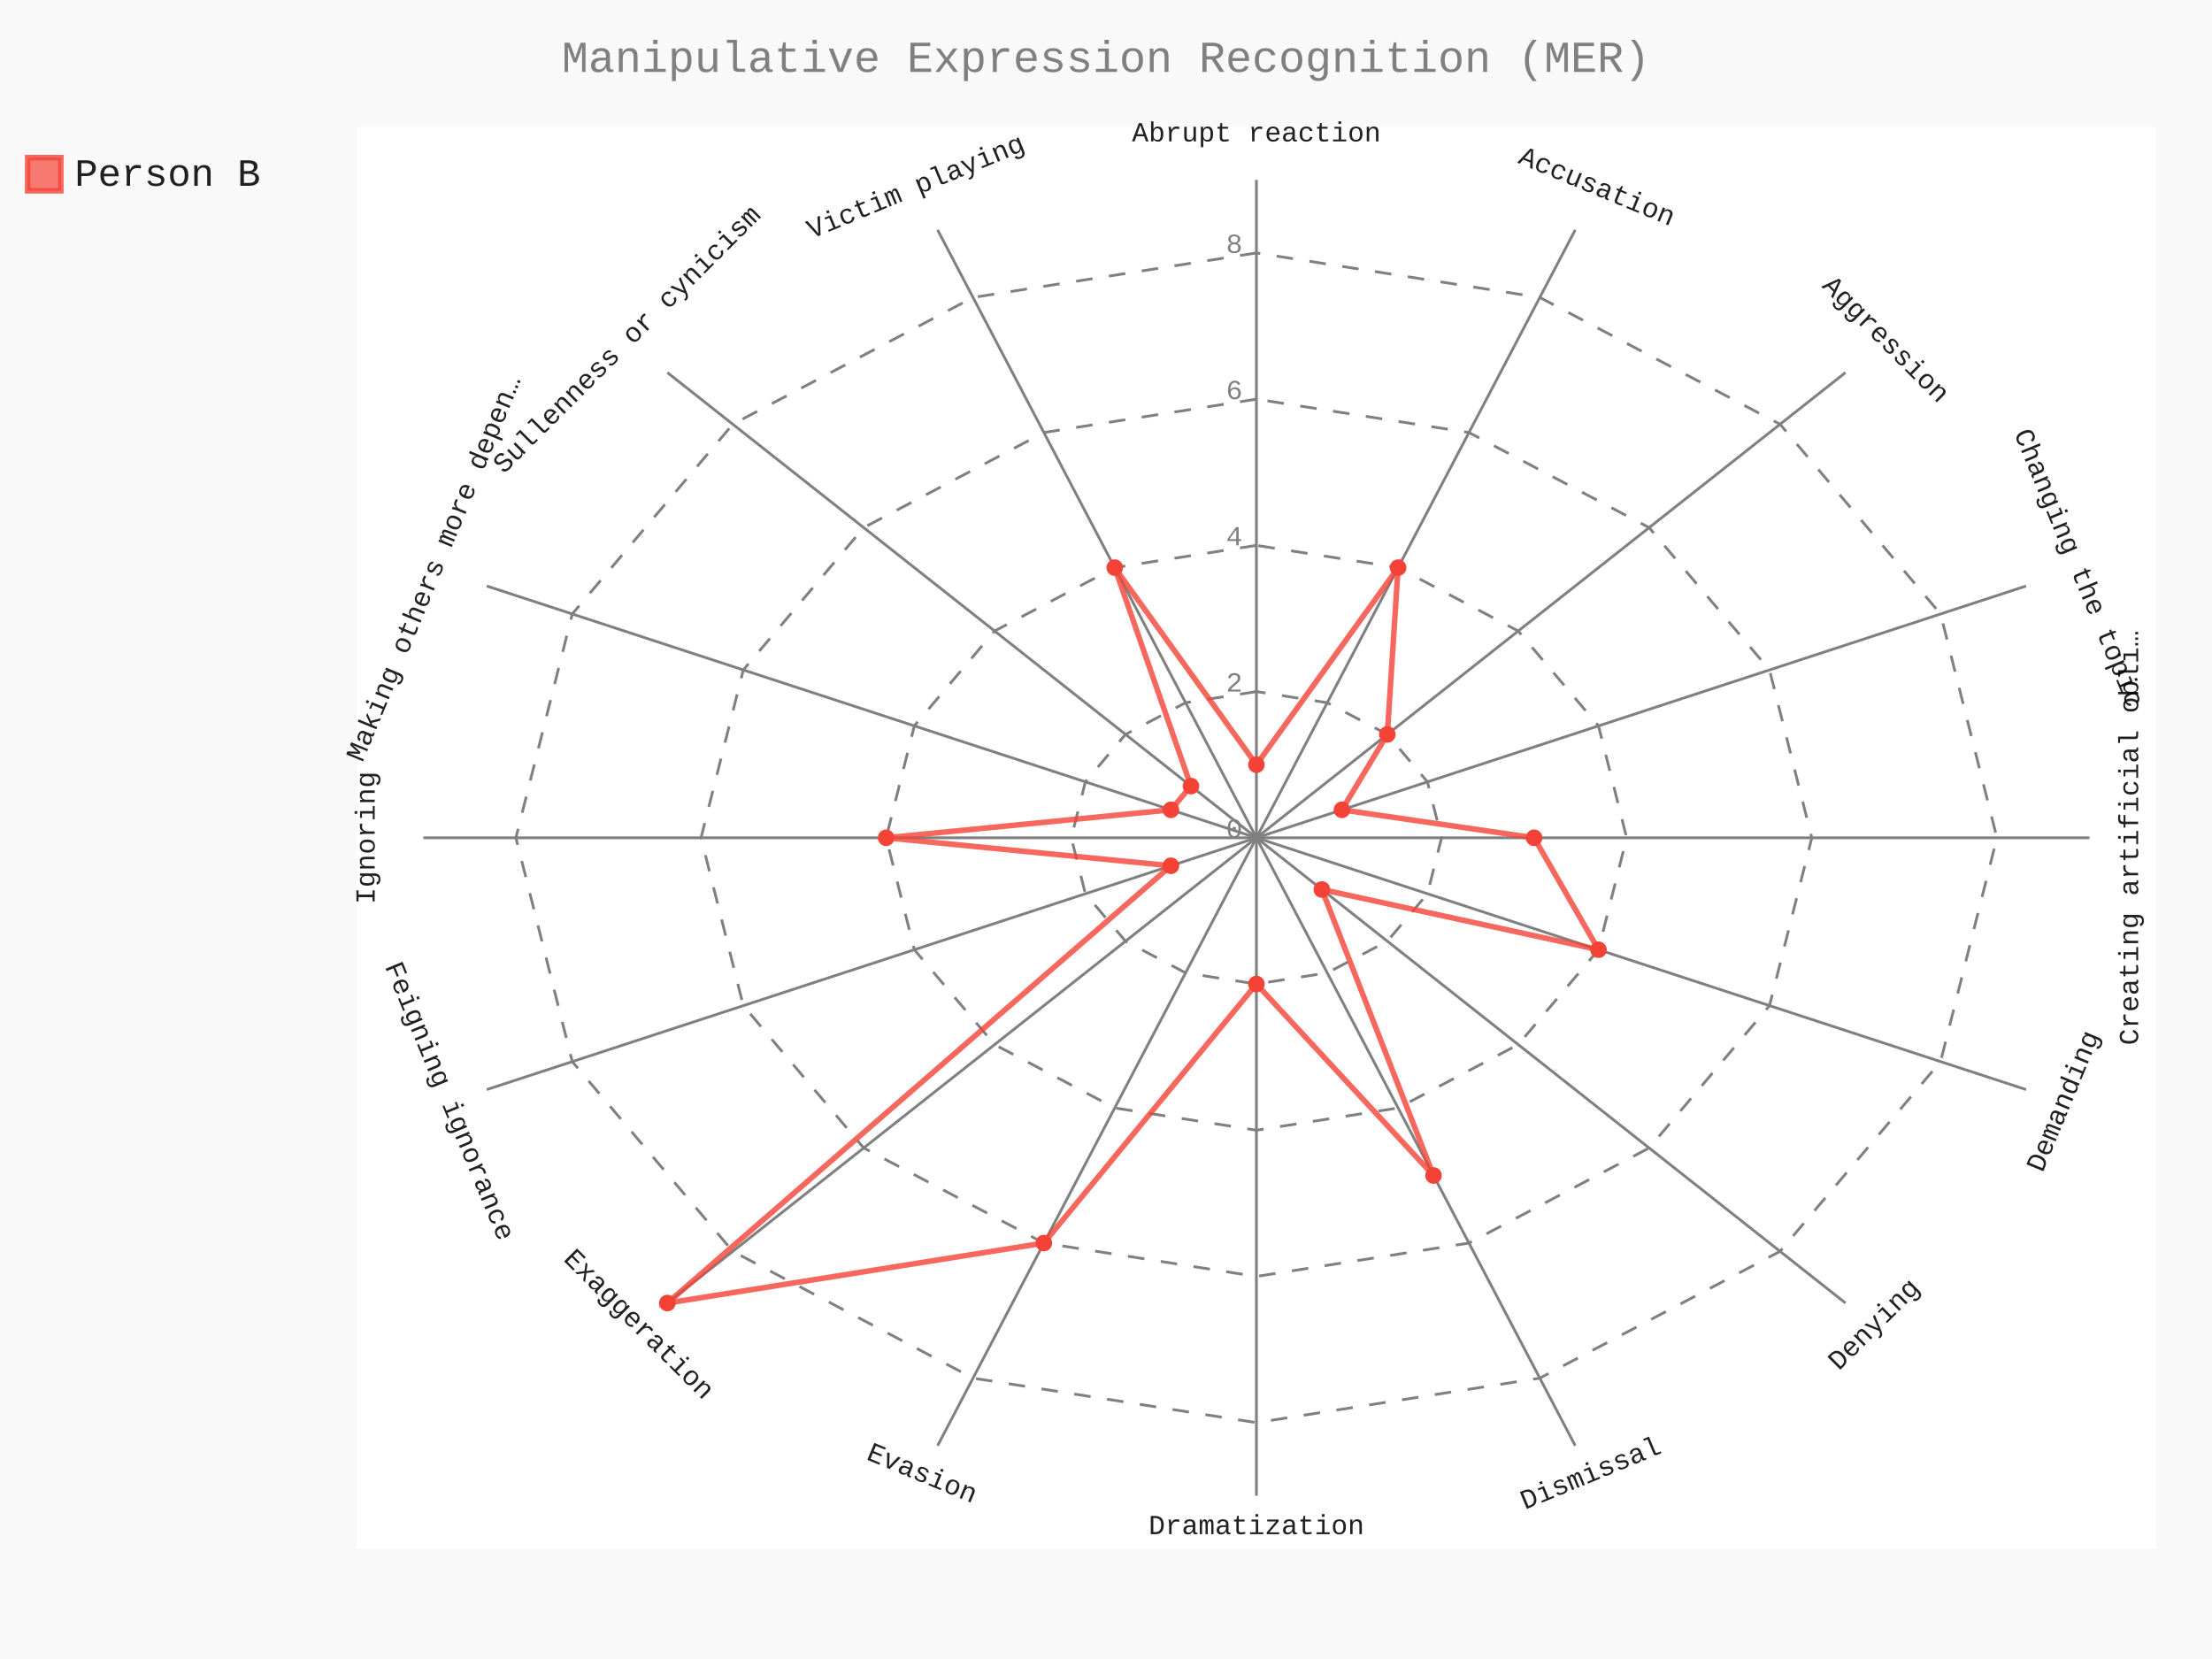
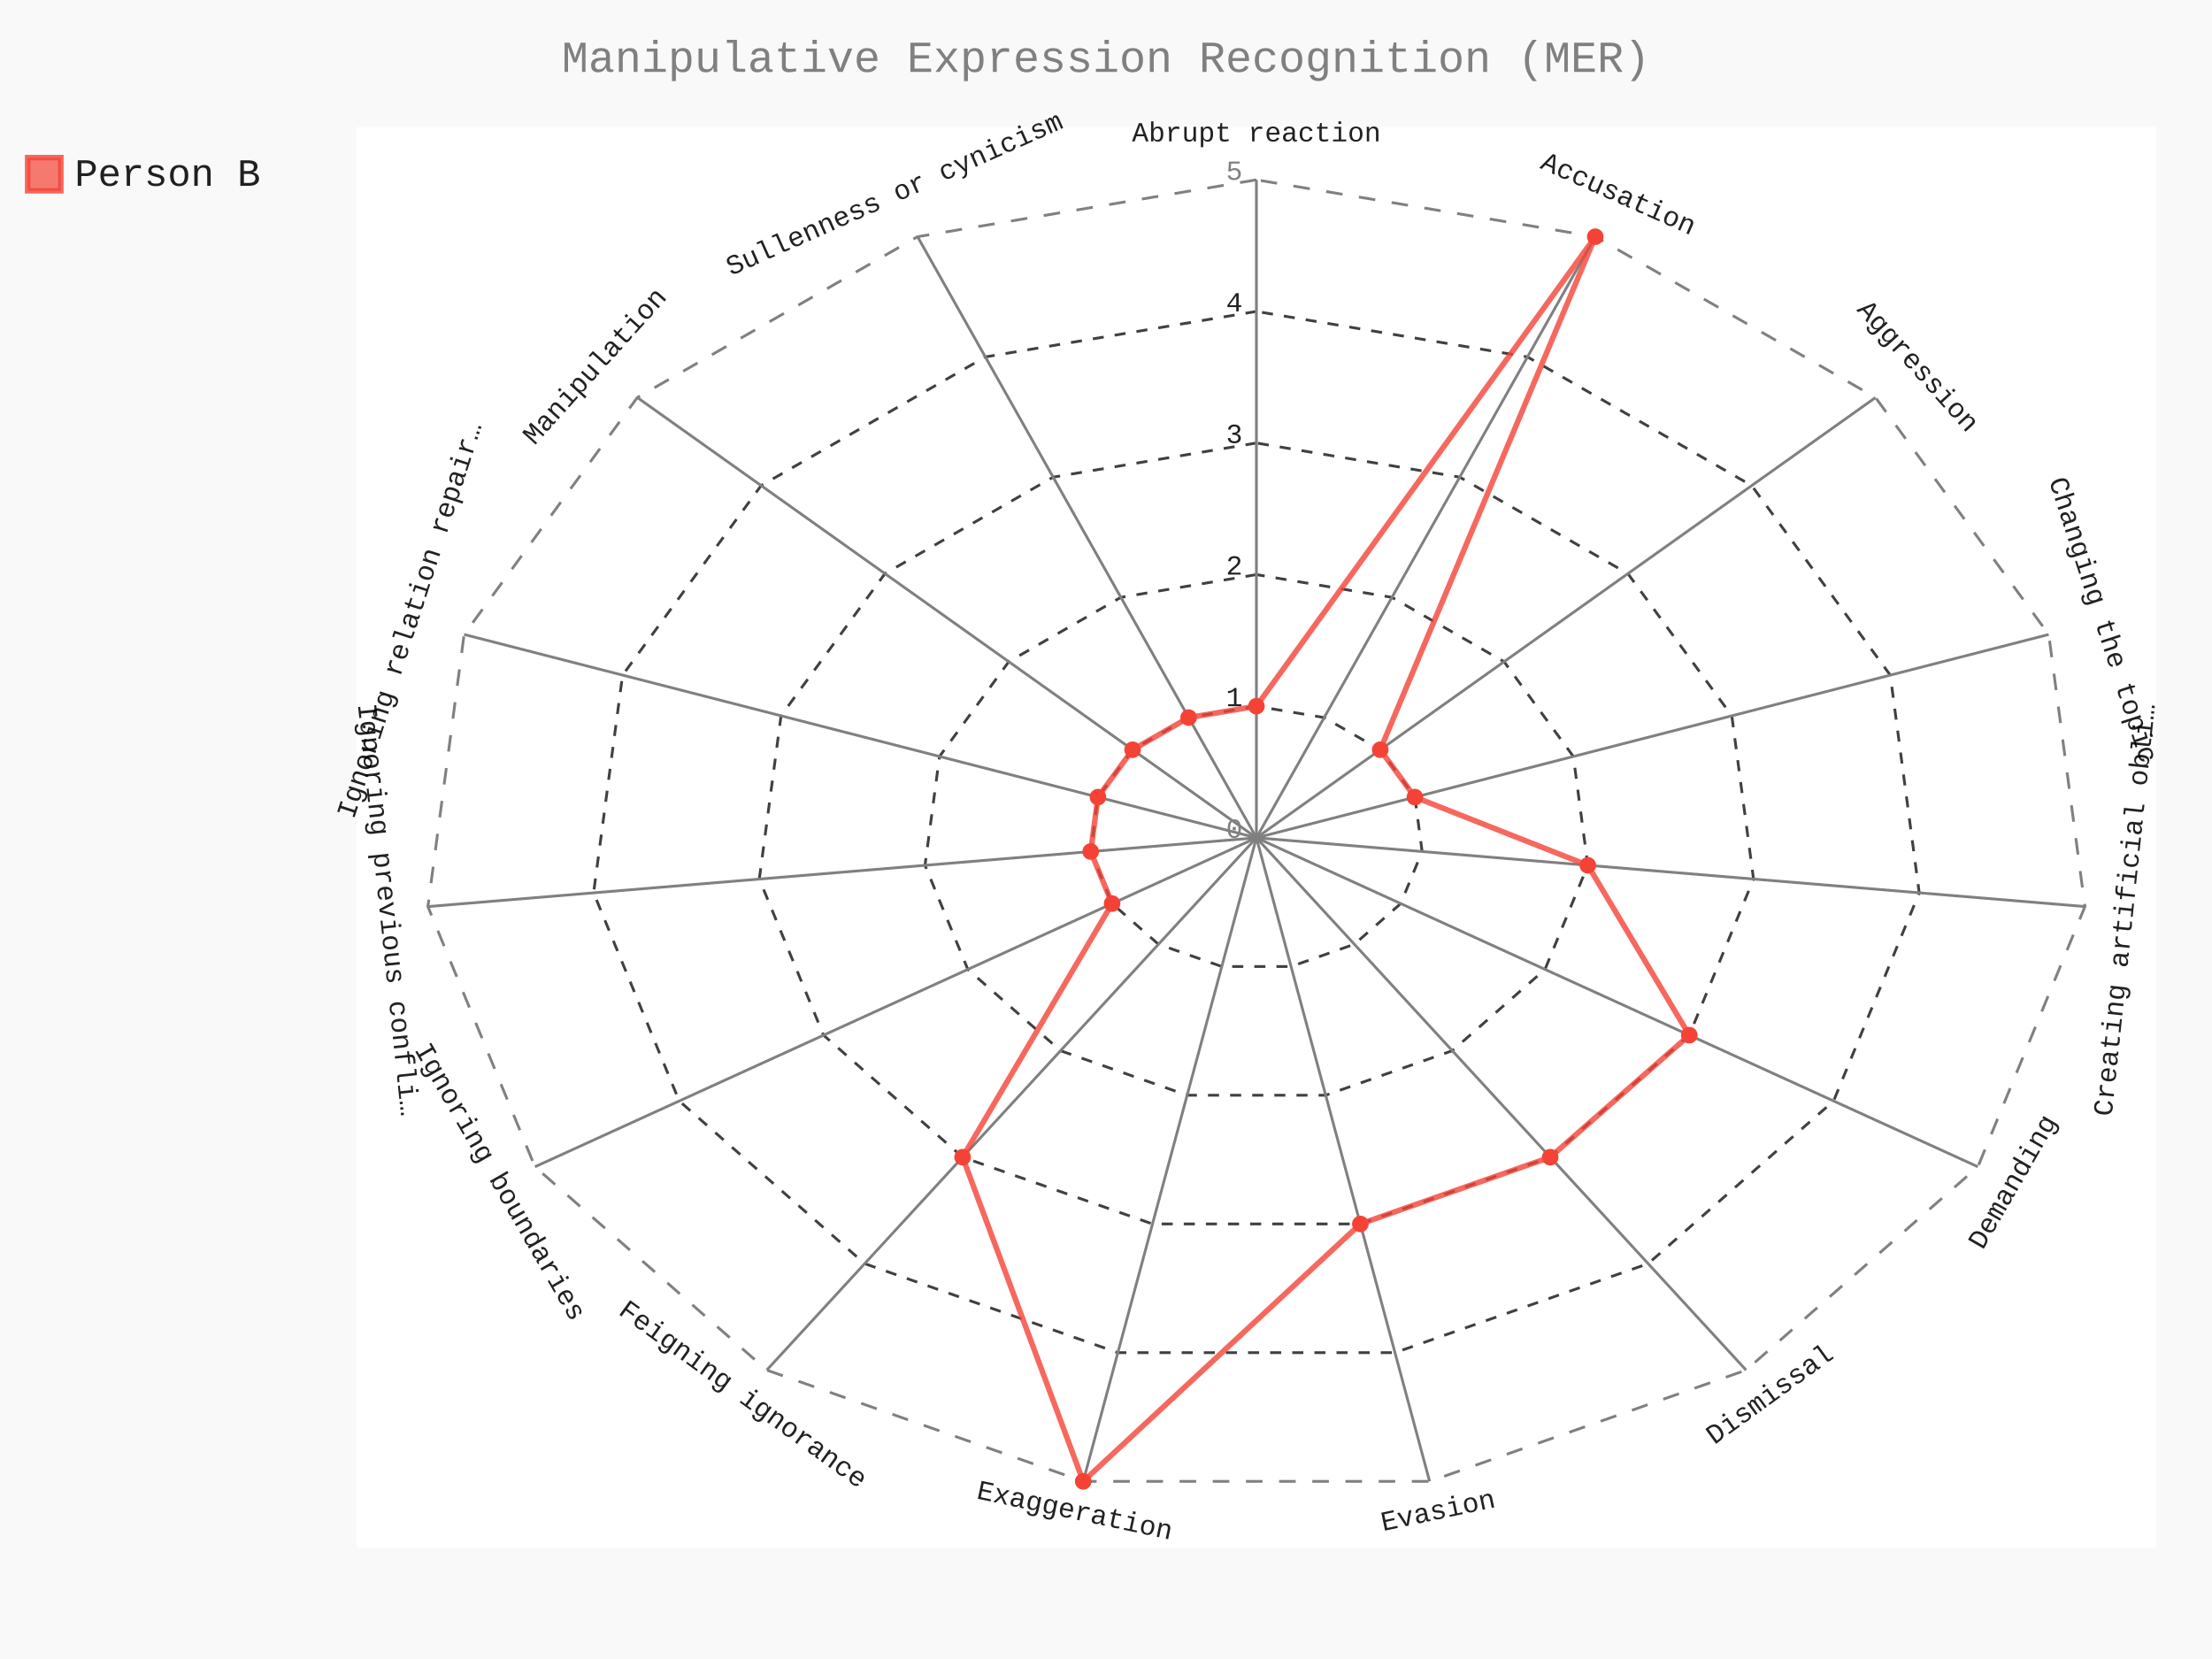
- <svg xmlns="http://www.w3.org/2000/svg" id="chart-84cf450d-3cf4-43bd-ac19-573b5bc404e0" class="pygal-chart" viewBox="0 0 800 600">
+ <svg xmlns="http://www.w3.org/2000/svg" id="chart-5de5ae32-3141-4518-947e-ba5db7a47520" class="pygal-chart" viewBox="0 0 800 600">
  <defs>
-     <style type="text/css">#chart-84cf450d-3cf4-43bd-ac19-573b5bc404e0{-webkit-user-select:none;-webkit-font-smoothing:antialiased;font-family:Consolas,"Liberation Mono",Menlo,Courier,monospace}#chart-84cf450d-3cf4-43bd-ac19-573b5bc404e0 .title{font-family:Consolas,"Liberation Mono",Menlo,Courier,monospace;font-size:16px}#chart-84cf450d-3cf4-43bd-ac19-573b5bc404e0 .legends .legend text{font-family:Consolas,"Liberation Mono",Menlo,Courier,monospace;font-size:14px}#chart-84cf450d-3cf4-43bd-ac19-573b5bc404e0 .axis text{font-family:Consolas,"Liberation Mono",Menlo,Courier,monospace;font-size:10px}#chart-84cf450d-3cf4-43bd-ac19-573b5bc404e0 .axis text.major{font-family:Consolas,"Liberation Mono",Menlo,Courier,monospace;font-size:10px}#chart-84cf450d-3cf4-43bd-ac19-573b5bc404e0 .text-overlay text.value{font-family:Consolas,"Liberation Mono",Menlo,Courier,monospace;font-size:16px}#chart-84cf450d-3cf4-43bd-ac19-573b5bc404e0 .text-overlay text.label{font-family:Consolas,"Liberation Mono",Menlo,Courier,monospace;font-size:10px}#chart-84cf450d-3cf4-43bd-ac19-573b5bc404e0 .tooltip{font-family:Consolas,"Liberation Mono",Menlo,Courier,monospace;font-size:14px}#chart-84cf450d-3cf4-43bd-ac19-573b5bc404e0 text.no_data{font-family:Consolas,"Liberation Mono",Menlo,Courier,monospace;font-size:64px}
- #chart-84cf450d-3cf4-43bd-ac19-573b5bc404e0{background-color:rgba(249,249,249,1)}#chart-84cf450d-3cf4-43bd-ac19-573b5bc404e0 path,#chart-84cf450d-3cf4-43bd-ac19-573b5bc404e0 line,#chart-84cf450d-3cf4-43bd-ac19-573b5bc404e0 rect,#chart-84cf450d-3cf4-43bd-ac19-573b5bc404e0 circle{-webkit-transition:150ms;-moz-transition:150ms;transition:150ms}#chart-84cf450d-3cf4-43bd-ac19-573b5bc404e0 .graph &gt; .background{fill:rgba(249,249,249,1)}#chart-84cf450d-3cf4-43bd-ac19-573b5bc404e0 .plot &gt; .background{fill:rgba(255,255,255,1)}#chart-84cf450d-3cf4-43bd-ac19-573b5bc404e0 .graph{fill:rgba(0,0,0,.87)}#chart-84cf450d-3cf4-43bd-ac19-573b5bc404e0 text.no_data{fill:rgba(128,128,128,1)}#chart-84cf450d-3cf4-43bd-ac19-573b5bc404e0 .title{fill:rgba(128,128,128,1)}#chart-84cf450d-3cf4-43bd-ac19-573b5bc404e0 .legends .legend text{fill:rgba(0,0,0,.87)}#chart-84cf450d-3cf4-43bd-ac19-573b5bc404e0 .legends .legend:hover text{fill:rgba(128,128,128,1)}#chart-84cf450d-3cf4-43bd-ac19-573b5bc404e0 .axis .line{stroke:rgba(128,128,128,1)}#chart-84cf450d-3cf4-43bd-ac19-573b5bc404e0 .axis .guide.line{stroke:rgba(0,0,0,.54)}#chart-84cf450d-3cf4-43bd-ac19-573b5bc404e0 .axis .major.line{stroke:rgba(0,0,0,.87)}#chart-84cf450d-3cf4-43bd-ac19-573b5bc404e0 .axis text.major{fill:rgba(128,128,128,1)}#chart-84cf450d-3cf4-43bd-ac19-573b5bc404e0 .axis.y .guides:hover .guide.line,#chart-84cf450d-3cf4-43bd-ac19-573b5bc404e0 .line-graph .axis.x .guides:hover .guide.line,#chart-84cf450d-3cf4-43bd-ac19-573b5bc404e0 .stackedline-graph .axis.x .guides:hover .guide.line,#chart-84cf450d-3cf4-43bd-ac19-573b5bc404e0 .xy-graph .axis.x .guides:hover .guide.line{stroke:rgba(128,128,128,1)}#chart-84cf450d-3cf4-43bd-ac19-573b5bc404e0 .axis .guides:hover text{fill:rgba(128,128,128,1)}#chart-84cf450d-3cf4-43bd-ac19-573b5bc404e0 .reactive{fill-opacity:.7;stroke-opacity:.8;stroke-width:2}#chart-84cf450d-3cf4-43bd-ac19-573b5bc404e0 .ci{stroke:rgba(0,0,0,.87)}#chart-84cf450d-3cf4-43bd-ac19-573b5bc404e0 .reactive.active,#chart-84cf450d-3cf4-43bd-ac19-573b5bc404e0 .active .reactive{fill-opacity:.8;stroke-opacity:.9;stroke-width:4}#chart-84cf450d-3cf4-43bd-ac19-573b5bc404e0 .ci .reactive.active{stroke-width:1.5}#chart-84cf450d-3cf4-43bd-ac19-573b5bc404e0 .series text{fill:rgba(128,128,128,1)}#chart-84cf450d-3cf4-43bd-ac19-573b5bc404e0 .tooltip rect{fill:rgba(255,255,255,1);stroke:rgba(128,128,128,1);-webkit-transition:opacity 150ms;-moz-transition:opacity 150ms;transition:opacity 150ms}#chart-84cf450d-3cf4-43bd-ac19-573b5bc404e0 .tooltip .label{fill:rgba(0,0,0,.87)}#chart-84cf450d-3cf4-43bd-ac19-573b5bc404e0 .tooltip .label{fill:rgba(0,0,0,.87)}#chart-84cf450d-3cf4-43bd-ac19-573b5bc404e0 .tooltip .legend{font-size:.8em;fill:rgba(0,0,0,.54)}#chart-84cf450d-3cf4-43bd-ac19-573b5bc404e0 .tooltip .x_label{font-size:.6em;fill:rgba(128,128,128,1)}#chart-84cf450d-3cf4-43bd-ac19-573b5bc404e0 .tooltip .xlink{font-size:.5em;text-decoration:underline}#chart-84cf450d-3cf4-43bd-ac19-573b5bc404e0 .tooltip .value{font-size:1.5em}#chart-84cf450d-3cf4-43bd-ac19-573b5bc404e0 .bound{font-size:.5em}#chart-84cf450d-3cf4-43bd-ac19-573b5bc404e0 .max-value{font-size:.75em;fill:rgba(0,0,0,.54)}#chart-84cf450d-3cf4-43bd-ac19-573b5bc404e0 .map-element{fill:rgba(255,255,255,1);stroke:rgba(0,0,0,.54) !important}#chart-84cf450d-3cf4-43bd-ac19-573b5bc404e0 .map-element .reactive{fill-opacity:inherit;stroke-opacity:inherit}#chart-84cf450d-3cf4-43bd-ac19-573b5bc404e0 .color-0,#chart-84cf450d-3cf4-43bd-ac19-573b5bc404e0 .color-0 a:visited{stroke:#F44336;fill:#F44336}#chart-84cf450d-3cf4-43bd-ac19-573b5bc404e0 .text-overlay .color-0 text{fill:black}
- #chart-84cf450d-3cf4-43bd-ac19-573b5bc404e0 text.no_data{text-anchor:middle}#chart-84cf450d-3cf4-43bd-ac19-573b5bc404e0 .guide.line{fill:none}#chart-84cf450d-3cf4-43bd-ac19-573b5bc404e0 .centered{text-anchor:middle}#chart-84cf450d-3cf4-43bd-ac19-573b5bc404e0 .title{text-anchor:middle}#chart-84cf450d-3cf4-43bd-ac19-573b5bc404e0 .legends .legend text{fill-opacity:1}#chart-84cf450d-3cf4-43bd-ac19-573b5bc404e0 .axis.x text{text-anchor:middle}#chart-84cf450d-3cf4-43bd-ac19-573b5bc404e0 .axis.x:not(.web) text[transform]{text-anchor:start}#chart-84cf450d-3cf4-43bd-ac19-573b5bc404e0 .axis.x:not(.web) text[transform].backwards{text-anchor:end}#chart-84cf450d-3cf4-43bd-ac19-573b5bc404e0 .axis.y text{text-anchor:end}#chart-84cf450d-3cf4-43bd-ac19-573b5bc404e0 .axis.y text[transform].backwards{text-anchor:start}#chart-84cf450d-3cf4-43bd-ac19-573b5bc404e0 .axis.y2 text{text-anchor:start}#chart-84cf450d-3cf4-43bd-ac19-573b5bc404e0 .axis.y2 text[transform].backwards{text-anchor:end}#chart-84cf450d-3cf4-43bd-ac19-573b5bc404e0 .axis .guide.line{stroke-dasharray:4,4;stroke:#404040}#chart-84cf450d-3cf4-43bd-ac19-573b5bc404e0 .axis .major.guide.line{stroke-dasharray:6,6;stroke:#808080}#chart-84cf450d-3cf4-43bd-ac19-573b5bc404e0 .horizontal .axis.y .guide.line,#chart-84cf450d-3cf4-43bd-ac19-573b5bc404e0 .horizontal .axis.y2 .guide.line,#chart-84cf450d-3cf4-43bd-ac19-573b5bc404e0 .vertical .axis.x .guide.line{opacity:0}#chart-84cf450d-3cf4-43bd-ac19-573b5bc404e0 .horizontal .axis.always_show .guide.line,#chart-84cf450d-3cf4-43bd-ac19-573b5bc404e0 .vertical .axis.always_show .guide.line{opacity:1 !important}#chart-84cf450d-3cf4-43bd-ac19-573b5bc404e0 .axis.y .guides:hover .guide.line,#chart-84cf450d-3cf4-43bd-ac19-573b5bc404e0 .axis.y2 .guides:hover .guide.line,#chart-84cf450d-3cf4-43bd-ac19-573b5bc404e0 .axis.x .guides:hover .guide.line{opacity:1}#chart-84cf450d-3cf4-43bd-ac19-573b5bc404e0 .axis .guides:hover text{opacity:1}#chart-84cf450d-3cf4-43bd-ac19-573b5bc404e0 .nofill{fill:none}#chart-84cf450d-3cf4-43bd-ac19-573b5bc404e0 .subtle-fill{fill-opacity:.2}#chart-84cf450d-3cf4-43bd-ac19-573b5bc404e0 .dot{stroke-width:1px;fill-opacity:1;stroke-opacity:1}#chart-84cf450d-3cf4-43bd-ac19-573b5bc404e0 .dot.active{stroke-width:5px}#chart-84cf450d-3cf4-43bd-ac19-573b5bc404e0 .dot.negative{fill:transparent}#chart-84cf450d-3cf4-43bd-ac19-573b5bc404e0 text,#chart-84cf450d-3cf4-43bd-ac19-573b5bc404e0 tspan{stroke:none !important}#chart-84cf450d-3cf4-43bd-ac19-573b5bc404e0 .series text.active{opacity:1}#chart-84cf450d-3cf4-43bd-ac19-573b5bc404e0 .tooltip rect{fill-opacity:.95;stroke-width:.5}#chart-84cf450d-3cf4-43bd-ac19-573b5bc404e0 .tooltip text{fill-opacity:1}#chart-84cf450d-3cf4-43bd-ac19-573b5bc404e0 .showable{visibility:hidden}#chart-84cf450d-3cf4-43bd-ac19-573b5bc404e0 .showable.shown{visibility:visible}#chart-84cf450d-3cf4-43bd-ac19-573b5bc404e0 .gauge-background{fill:rgba(229,229,229,1);stroke:none}#chart-84cf450d-3cf4-43bd-ac19-573b5bc404e0 .bg-lines{stroke:rgba(249,249,249,1);stroke-width:2px}</style>
+     <style type="text/css">#chart-5de5ae32-3141-4518-947e-ba5db7a47520{-webkit-user-select:none;-webkit-font-smoothing:antialiased;font-family:Consolas,"Liberation Mono",Menlo,Courier,monospace}#chart-5de5ae32-3141-4518-947e-ba5db7a47520 .title{font-family:Consolas,"Liberation Mono",Menlo,Courier,monospace;font-size:16px}#chart-5de5ae32-3141-4518-947e-ba5db7a47520 .legends .legend text{font-family:Consolas,"Liberation Mono",Menlo,Courier,monospace;font-size:14px}#chart-5de5ae32-3141-4518-947e-ba5db7a47520 .axis text{font-family:Consolas,"Liberation Mono",Menlo,Courier,monospace;font-size:10px}#chart-5de5ae32-3141-4518-947e-ba5db7a47520 .axis text.major{font-family:Consolas,"Liberation Mono",Menlo,Courier,monospace;font-size:10px}#chart-5de5ae32-3141-4518-947e-ba5db7a47520 .text-overlay text.value{font-family:Consolas,"Liberation Mono",Menlo,Courier,monospace;font-size:16px}#chart-5de5ae32-3141-4518-947e-ba5db7a47520 .text-overlay text.label{font-family:Consolas,"Liberation Mono",Menlo,Courier,monospace;font-size:10px}#chart-5de5ae32-3141-4518-947e-ba5db7a47520 .tooltip{font-family:Consolas,"Liberation Mono",Menlo,Courier,monospace;font-size:14px}#chart-5de5ae32-3141-4518-947e-ba5db7a47520 text.no_data{font-family:Consolas,"Liberation Mono",Menlo,Courier,monospace;font-size:64px}
+ #chart-5de5ae32-3141-4518-947e-ba5db7a47520{background-color:rgba(249,249,249,1)}#chart-5de5ae32-3141-4518-947e-ba5db7a47520 path,#chart-5de5ae32-3141-4518-947e-ba5db7a47520 line,#chart-5de5ae32-3141-4518-947e-ba5db7a47520 rect,#chart-5de5ae32-3141-4518-947e-ba5db7a47520 circle{-webkit-transition:150ms;-moz-transition:150ms;transition:150ms}#chart-5de5ae32-3141-4518-947e-ba5db7a47520 .graph &gt; .background{fill:rgba(249,249,249,1)}#chart-5de5ae32-3141-4518-947e-ba5db7a47520 .plot &gt; .background{fill:rgba(255,255,255,1)}#chart-5de5ae32-3141-4518-947e-ba5db7a47520 .graph{fill:rgba(0,0,0,.87)}#chart-5de5ae32-3141-4518-947e-ba5db7a47520 text.no_data{fill:rgba(128,128,128,1)}#chart-5de5ae32-3141-4518-947e-ba5db7a47520 .title{fill:rgba(128,128,128,1)}#chart-5de5ae32-3141-4518-947e-ba5db7a47520 .legends .legend text{fill:rgba(0,0,0,.87)}#chart-5de5ae32-3141-4518-947e-ba5db7a47520 .legends .legend:hover text{fill:rgba(128,128,128,1)}#chart-5de5ae32-3141-4518-947e-ba5db7a47520 .axis .line{stroke:rgba(128,128,128,1)}#chart-5de5ae32-3141-4518-947e-ba5db7a47520 .axis .guide.line{stroke:rgba(0,0,0,.54)}#chart-5de5ae32-3141-4518-947e-ba5db7a47520 .axis .major.line{stroke:rgba(0,0,0,.87)}#chart-5de5ae32-3141-4518-947e-ba5db7a47520 .axis text.major{fill:rgba(128,128,128,1)}#chart-5de5ae32-3141-4518-947e-ba5db7a47520 .axis.y .guides:hover .guide.line,#chart-5de5ae32-3141-4518-947e-ba5db7a47520 .line-graph .axis.x .guides:hover .guide.line,#chart-5de5ae32-3141-4518-947e-ba5db7a47520 .stackedline-graph .axis.x .guides:hover .guide.line,#chart-5de5ae32-3141-4518-947e-ba5db7a47520 .xy-graph .axis.x .guides:hover .guide.line{stroke:rgba(128,128,128,1)}#chart-5de5ae32-3141-4518-947e-ba5db7a47520 .axis .guides:hover text{fill:rgba(128,128,128,1)}#chart-5de5ae32-3141-4518-947e-ba5db7a47520 .reactive{fill-opacity:.7;stroke-opacity:.8;stroke-width:2}#chart-5de5ae32-3141-4518-947e-ba5db7a47520 .ci{stroke:rgba(0,0,0,.87)}#chart-5de5ae32-3141-4518-947e-ba5db7a47520 .reactive.active,#chart-5de5ae32-3141-4518-947e-ba5db7a47520 .active .reactive{fill-opacity:.8;stroke-opacity:.9;stroke-width:4}#chart-5de5ae32-3141-4518-947e-ba5db7a47520 .ci .reactive.active{stroke-width:1.5}#chart-5de5ae32-3141-4518-947e-ba5db7a47520 .series text{fill:rgba(128,128,128,1)}#chart-5de5ae32-3141-4518-947e-ba5db7a47520 .tooltip rect{fill:rgba(255,255,255,1);stroke:rgba(128,128,128,1);-webkit-transition:opacity 150ms;-moz-transition:opacity 150ms;transition:opacity 150ms}#chart-5de5ae32-3141-4518-947e-ba5db7a47520 .tooltip .label{fill:rgba(0,0,0,.87)}#chart-5de5ae32-3141-4518-947e-ba5db7a47520 .tooltip .label{fill:rgba(0,0,0,.87)}#chart-5de5ae32-3141-4518-947e-ba5db7a47520 .tooltip .legend{font-size:.8em;fill:rgba(0,0,0,.54)}#chart-5de5ae32-3141-4518-947e-ba5db7a47520 .tooltip .x_label{font-size:.6em;fill:rgba(128,128,128,1)}#chart-5de5ae32-3141-4518-947e-ba5db7a47520 .tooltip .xlink{font-size:.5em;text-decoration:underline}#chart-5de5ae32-3141-4518-947e-ba5db7a47520 .tooltip .value{font-size:1.5em}#chart-5de5ae32-3141-4518-947e-ba5db7a47520 .bound{font-size:.5em}#chart-5de5ae32-3141-4518-947e-ba5db7a47520 .max-value{font-size:.75em;fill:rgba(0,0,0,.54)}#chart-5de5ae32-3141-4518-947e-ba5db7a47520 .map-element{fill:rgba(255,255,255,1);stroke:rgba(0,0,0,.54) !important}#chart-5de5ae32-3141-4518-947e-ba5db7a47520 .map-element .reactive{fill-opacity:inherit;stroke-opacity:inherit}#chart-5de5ae32-3141-4518-947e-ba5db7a47520 .color-0,#chart-5de5ae32-3141-4518-947e-ba5db7a47520 .color-0 a:visited{stroke:#F44336;fill:#F44336}#chart-5de5ae32-3141-4518-947e-ba5db7a47520 .text-overlay .color-0 text{fill:black}
+ #chart-5de5ae32-3141-4518-947e-ba5db7a47520 text.no_data{text-anchor:middle}#chart-5de5ae32-3141-4518-947e-ba5db7a47520 .guide.line{fill:none}#chart-5de5ae32-3141-4518-947e-ba5db7a47520 .centered{text-anchor:middle}#chart-5de5ae32-3141-4518-947e-ba5db7a47520 .title{text-anchor:middle}#chart-5de5ae32-3141-4518-947e-ba5db7a47520 .legends .legend text{fill-opacity:1}#chart-5de5ae32-3141-4518-947e-ba5db7a47520 .axis.x text{text-anchor:middle}#chart-5de5ae32-3141-4518-947e-ba5db7a47520 .axis.x:not(.web) text[transform]{text-anchor:start}#chart-5de5ae32-3141-4518-947e-ba5db7a47520 .axis.x:not(.web) text[transform].backwards{text-anchor:end}#chart-5de5ae32-3141-4518-947e-ba5db7a47520 .axis.y text{text-anchor:end}#chart-5de5ae32-3141-4518-947e-ba5db7a47520 .axis.y text[transform].backwards{text-anchor:start}#chart-5de5ae32-3141-4518-947e-ba5db7a47520 .axis.y2 text{text-anchor:start}#chart-5de5ae32-3141-4518-947e-ba5db7a47520 .axis.y2 text[transform].backwards{text-anchor:end}#chart-5de5ae32-3141-4518-947e-ba5db7a47520 .axis .guide.line{stroke-dasharray:4,4;stroke:#404040}#chart-5de5ae32-3141-4518-947e-ba5db7a47520 .axis .major.guide.line{stroke-dasharray:6,6;stroke:#808080}#chart-5de5ae32-3141-4518-947e-ba5db7a47520 .horizontal .axis.y .guide.line,#chart-5de5ae32-3141-4518-947e-ba5db7a47520 .horizontal .axis.y2 .guide.line,#chart-5de5ae32-3141-4518-947e-ba5db7a47520 .vertical .axis.x .guide.line{opacity:0}#chart-5de5ae32-3141-4518-947e-ba5db7a47520 .horizontal .axis.always_show .guide.line,#chart-5de5ae32-3141-4518-947e-ba5db7a47520 .vertical .axis.always_show .guide.line{opacity:1 !important}#chart-5de5ae32-3141-4518-947e-ba5db7a47520 .axis.y .guides:hover .guide.line,#chart-5de5ae32-3141-4518-947e-ba5db7a47520 .axis.y2 .guides:hover .guide.line,#chart-5de5ae32-3141-4518-947e-ba5db7a47520 .axis.x .guides:hover .guide.line{opacity:1}#chart-5de5ae32-3141-4518-947e-ba5db7a47520 .axis .guides:hover text{opacity:1}#chart-5de5ae32-3141-4518-947e-ba5db7a47520 .nofill{fill:none}#chart-5de5ae32-3141-4518-947e-ba5db7a47520 .subtle-fill{fill-opacity:.2}#chart-5de5ae32-3141-4518-947e-ba5db7a47520 .dot{stroke-width:1px;fill-opacity:1;stroke-opacity:1}#chart-5de5ae32-3141-4518-947e-ba5db7a47520 .dot.active{stroke-width:5px}#chart-5de5ae32-3141-4518-947e-ba5db7a47520 .dot.negative{fill:transparent}#chart-5de5ae32-3141-4518-947e-ba5db7a47520 text,#chart-5de5ae32-3141-4518-947e-ba5db7a47520 tspan{stroke:none !important}#chart-5de5ae32-3141-4518-947e-ba5db7a47520 .series text.active{opacity:1}#chart-5de5ae32-3141-4518-947e-ba5db7a47520 .tooltip rect{fill-opacity:.95;stroke-width:.5}#chart-5de5ae32-3141-4518-947e-ba5db7a47520 .tooltip text{fill-opacity:1}#chart-5de5ae32-3141-4518-947e-ba5db7a47520 .showable{visibility:hidden}#chart-5de5ae32-3141-4518-947e-ba5db7a47520 .showable.shown{visibility:visible}#chart-5de5ae32-3141-4518-947e-ba5db7a47520 .gauge-background{fill:rgba(229,229,229,1);stroke:none}#chart-5de5ae32-3141-4518-947e-ba5db7a47520 .bg-lines{stroke:rgba(249,249,249,1);stroke-width:2px}</style>
  </defs>
  <g class="graph radar-graph vertical">
    <rect x="0" y="0" width="800" height="600" class="background" />
    <g transform="translate(129, 46)" class="plot">
      <rect x="0" y="0" width="650.8" height="514" class="background" />
      <g class="axis y web">
        <g class="guides">
-           <path d="M325.4 45.477 L222.91 61.579 136.023 107.431 77.968 176.054 57.581 257 77.968 337.946 136.023 406.569 222.91 452.421 325.4 468.523 427.89 452.421 514.777 406.569 572.832 337.946 593.219 257 572.832 176.054 514.777 107.431 427.89 61.579 325.4 45.477 Z" class="major guide line" />
-           <text x="320.4" y="45.477" class="major">8</text>
+           <path d="M325.4 19.037 L202.852 39.61 101.493 97.772 38.85 183.465 25.754 281.874 64.47 375.981 148.302 449.516 262.757 489.763 388.043 489.763 502.498 449.516 586.33 375.981 625.046 281.874 611.95 183.465 549.307 97.772 447.948 39.61 325.4 19.037 Z" class="major guide line" />
+           <text x="320.4" y="19.037" class="major">5</text>
        </g>
        <g class="guides">
-           <path d="M325.4 98.358 L248.533 110.434 183.368 144.823 139.826 196.29 124.536 257 139.826 317.71 183.368 369.177 248.533 403.566 325.4 415.642 402.267 403.566 467.432 369.177 510.974 317.71 526.264 257 510.974 196.29 467.432 144.823 402.267 110.434 325.4 98.358 Z" class="major guide line" />
-           <text x="320.4" y="98.358" class="major">6</text>
+           <path d="M325.4 66.63 L227.361 83.088 146.275 129.617 96.16 198.172 85.683 276.899 116.656 352.185 183.722 411.013 275.286 443.21 375.514 443.21 467.078 411.013 534.144 352.185 565.117 276.899 554.64 198.172 504.525 129.617 423.439 83.088 325.4 66.63 Z" class="guide line" />
+           <text x="320.4" y="66.63" class="">4</text>
        </g>
        <g class="guides">
-           <path d="M325.4 151.239 L274.155 159.289 230.712 182.215 201.684 216.527 191.491 257 201.684 297.473 230.712 331.785 274.155 354.711 325.4 362.761 376.645 354.711 420.088 331.785 449.116 297.473 459.309 257 449.116 216.527 420.088 182.215 376.645 159.289 325.4 151.239 Z" class="major guide line" />
-           <text x="320.4" y="151.239" class="major">4</text>
+           <path d="M325.4 114.222 L251.871 126.566 191.056 161.463 153.47 212.879 145.613 271.924 168.842 328.389 219.141 372.51 287.814 396.658 362.986 396.658 431.659 372.51 481.958 328.389 505.187 271.924 497.33 212.879 459.744 161.463 398.929 126.566 325.4 114.222 Z" class="guide line" />
+           <text x="320.4" y="114.222" class="">3</text>
        </g>
        <g class="guides">
-           <path d="M325.4 204.119 L299.778 208.145 278.056 219.608 263.542 236.763 258.445 257 263.542 277.237 278.056 294.392 299.778 305.855 325.4 309.881 351.022 305.855 372.744 294.392 387.258 277.237 392.355 257 387.258 236.763 372.744 219.608 351.022 208.145 325.4 204.119 Z" class="major guide line" />
-           <text x="320.4" y="204.119" class="major">2</text>
+           <path d="M325.4 161.815 L276.381 170.044 235.837 193.309 210.78 227.586 205.542 266.95 221.028 304.593 254.561 334.006 300.343 350.105 350.457 350.105 396.239 334.006 429.772 304.593 445.258 266.95 440.02 227.586 414.963 193.309 374.419 170.044 325.4 161.815 Z" class="guide line" />
+           <text x="320.4" y="161.815" class="">2</text>
        </g>
        <g class="guides">
-           <path d="M325.4 257 L325.4 257 325.4 257 325.4 257 325.4 257 325.4 257 325.4 257 325.4 257 325.4 257 325.4 257 325.4 257 325.4 257 325.4 257 325.4 257 325.4 257 325.4 257 325.4 257 Z" class="major guide line" />
+           <path d="M325.4 209.407 L300.89 213.522 280.619 225.154 268.09 242.293 265.471 261.975 273.214 280.796 289.98 295.503 312.871 303.553 337.929 303.553 360.82 295.503 377.586 280.796 385.329 261.975 382.71 242.293 370.181 225.154 349.91 213.522 325.4 209.407 Z" class="guide line" />
+           <text x="320.4" y="209.407" class="">1</text>
+         </g>
+         <g class="guides">
+           <path d="M325.4 257 L325.4 257 325.4 257 325.4 257 325.4 257 325.4 257 325.4 257 325.4 257 325.4 257 325.4 257 325.4 257 325.4 257 325.4 257 325.4 257 325.4 257 325.4 257 Z" class="major guide line" />
          <text x="320.4" y="257.0" class="major">0</text>
        </g>
      </g>
      <g class="axis x web">
        <g class="guides">
          <path d="M325.4 257 L325.4 19.037" class="line" />
          <text x="325.4" y="5.14" class="" transform="rotate(0 325.4 5.14)">Abrupt reaction</text>
        </g>
        <g class="guides">
-           <path d="M325.4 257 L210.099 37.151" class="line" />
-           <text x="203.365" y="24.312" class="" transform="rotate(-22.5 203.3653 24.3117)">Victim playing</text>
+           <path d="M325.4 257 L202.852 39.61" class="line" />
+           <text x="195.695" y="26.914" class="" transform="rotate(-24 195.6949 26.91444)">Sullenness or cynicism</text>
        </g>
        <g class="guides">
-           <path d="M325.4 257 L112.351 88.735" class="line" />
-           <text x="99.909" y="78.908" class="" transform="rotate(-45 99.9093 78.90809)">Sullenness or cynicism</text>
+           <path d="M325.4 257 L101.493 97.772" class="line" />
+           <text x="88.417" y="88.473" class="" transform="rotate(-48 88.41706 88.47276)">Manipulation</text>
        </g>
        <g class="guides">
-           <path d="M325.4 257 L47.039 165.936" class="line" />
-           <text x="30.782" y="160.617" class="" transform="rotate(-67.5 30.78221 160.6174)">Making others more depen…</text>
+           <path d="M325.4 257 L38.85 183.465" class="line" />
+           <text x="22.116" y="179.171" class="" transform="rotate(-72 22.11568 179.171)">Ignoring relation repair…</text>
        </g>
        <g class="guides">
-           <path d="M325.4 257 L24.104 257" class="line" />
-           <text x="6.508" y="257.0" class="" transform="rotate(-90 6.508 257)">Ignoring</text>
+           <path d="M325.4 257 L25.754 281.874" class="line" />
+           <text x="8.255" y="283.327" class="" transform="rotate(-276 8.254924 283.3265)">Ignoring previous confli…</text>
        </g>
        <g class="guides">
-           <path d="M325.4 257 L47.039 348.064" class="line" />
-           <text x="30.782" y="353.383" class="" transform="rotate(-292.5 30.78221 353.3826)">Feigning ignorance</text>
+           <path d="M325.4 257 L64.47 375.981" class="line" />
+           <text x="49.231" y="382.93" class="" transform="rotate(-300 49.23143 382.93)">Ignoring boundaries</text>
        </g>
        <g class="guides">
-           <path d="M325.4 257 L112.351 425.265" class="line" />
-           <text x="99.909" y="435.092" class="" transform="rotate(-315 99.9093 435.0919)">Exaggeration</text>
+           <path d="M325.4 257 L148.302 449.516" class="line" />
+           <text x="137.96" y="460.759" class="" transform="rotate(-324 137.96 460.759)">Feigning ignorance</text>
        </g>
        <g class="guides">
-           <path d="M325.4 257 L210.099 476.849" class="line" />
-           <text x="203.365" y="489.688" class="" transform="rotate(-337.5 203.3653 489.6883)">Evasion</text>
+           <path d="M325.4 257 L262.757 489.763" class="line" />
+           <text x="259.099" y="503.356" class="" transform="rotate(-348 259.0986 503.3563)">Exaggeration</text>
        </g>
        <g class="guides">
-           <path d="M325.4 257 L325.4 494.963" class="line" />
-           <text x="325.4" y="508.86" class="" transform="rotate(-360 325.4 508.86)">Dramatization</text>
+           <path d="M325.4 257 L388.043 489.763" class="line" />
+           <text x="391.701" y="503.356" class="" transform="rotate(-372 391.7014 503.3563)">Evasion</text>
        </g>
        <g class="guides">
-           <path d="M325.4 257 L440.701 476.849" class="line" />
-           <text x="447.435" y="489.688" class="" transform="rotate(-382.5 447.4347 489.6883)">Dismissal</text>
+           <path d="M325.4 257 L502.498 449.516" class="line" />
+           <text x="512.84" y="460.759" class="" transform="rotate(-396 512.84 460.759)">Dismissal</text>
        </g>
        <g class="guides">
-           <path d="M325.4 257 L538.449 425.265" class="line" />
-           <text x="550.891" y="435.092" class="" transform="rotate(-405 550.8907 435.0919)">Denying</text>
+           <path d="M325.4 257 L586.33 375.981" class="line" />
+           <text x="601.569" y="382.93" class="" transform="rotate(-420 601.5686 382.93)">Demanding</text>
        </g>
        <g class="guides">
-           <path d="M325.4 257 L603.761 348.064" class="line" />
-           <text x="620.018" y="353.383" class="" transform="rotate(-427.5 620.0178 353.3826)">Demanding</text>
+           <path d="M325.4 257 L625.046 281.874" class="line" />
+           <text x="642.545" y="283.327" class="" transform="rotate(-444 642.5451 283.3265)">Creating artificial obli…</text>
        </g>
        <g class="guides">
-           <path d="M325.4 257 L626.696 257" class="line" />
-           <text x="644.292" y="257" class="" transform="rotate(-450 644.292 257)">Creating artificial obli…</text>
+           <path d="M325.4 257 L611.95 183.465" class="line" />
+           <text x="628.684" y="179.171" class="" transform="rotate(-288 628.6843 179.171)">Changing the topic</text>
        </g>
        <g class="guides">
-           <path d="M325.4 257 L603.761 165.936" class="line" />
-           <text x="620.018" y="160.617" class="" transform="rotate(-292.5 620.0178 160.6174)">Changing the topic</text>
+           <path d="M325.4 257 L549.307 97.772" class="line" />
+           <text x="562.383" y="88.473" class="" transform="rotate(-312 562.3829 88.47276)">Aggression</text>
        </g>
        <g class="guides">
-           <path d="M325.4 257 L538.449 88.735" class="line" />
-           <text x="550.891" y="78.908" class="" transform="rotate(-315 550.8907 78.90809)">Aggression</text>
-         </g>
-         <g class="guides">
-           <path d="M325.4 257 L440.701 37.151" class="line" />
-           <text x="447.435" y="24.312" class="" transform="rotate(-337.5 447.4347 24.3117)">Accusation</text>
+           <path d="M325.4 257 L447.948 39.61" class="line" />
+           <text x="455.105" y="26.914" class="" transform="rotate(-336 455.1051 26.91444)">Accusation</text>
        </g>
      </g>
      <g class="series serie-0 color-0">
-         <path d="M325.4 230.56 L274.155 159.289 301.728 238.304 294.471 246.882 191.491 257 294.471 267.118 112.351 425.265 248.533 403.566 325.4 309.881 389.456 379.138 349.072 275.696 449.116 297.473 425.832 257 356.329 246.882 372.744 219.608 376.645 159.289 Z" class="line reactive nofill" />
+         <path d="M325.4 209.407 L300.89 213.522 280.619 225.154 268.09 242.293 265.471 261.975 273.214 280.796 219.141 372.51 262.757 489.763 362.986 396.658 431.659 372.51 481.958 328.389 445.258 266.95 382.71 242.293 370.181 225.154 447.948 39.61 Z" class="line reactive nofill" />
      </g>
    </g>
    <g class="titles">
      <text x="400.0" y="26" class="title plot_title">Manipulative Expression Recognition (MER)</text>
    </g>
    <g transform="translate(129, 46)" class="plot overlay">
      <g class="series serie-0 color-0">
        <g class="dots">
-           <circle cx="325.4" cy="230.56" r="2.5" class="dot reactive tooltip-trigger" />
+           <circle cx="325.4" cy="209.407" r="2.5" class="dot reactive tooltip-trigger" />
        </g>
        <g class="dots">
-           <circle cx="274.155" cy="159.289" r="2.5" class="dot reactive tooltip-trigger" />
+           <circle cx="300.89" cy="213.522" r="2.5" class="dot reactive tooltip-trigger" />
        </g>
        <g class="dots">
-           <circle cx="301.728" cy="238.304" r="2.5" class="dot reactive tooltip-trigger" />
+           <circle cx="280.619" cy="225.154" r="2.5" class="dot reactive tooltip-trigger" />
        </g>
        <g class="dots">
-           <circle cx="294.471" cy="246.882" r="2.5" class="dot reactive tooltip-trigger" />
+           <circle cx="268.09" cy="242.293" r="2.5" class="dot reactive tooltip-trigger" />
        </g>
        <g class="dots">
-           <circle cx="191.491" cy="257.0" r="2.5" class="dot reactive tooltip-trigger" />
+           <circle cx="265.471" cy="261.975" r="2.5" class="dot reactive tooltip-trigger" />
        </g>
        <g class="dots">
-           <circle cx="294.471" cy="267.118" r="2.5" class="dot reactive tooltip-trigger" />
+           <circle cx="273.214" cy="280.796" r="2.5" class="dot reactive tooltip-trigger" />
        </g>
        <g class="dots">
-           <circle cx="112.351" cy="425.265" r="2.5" class="dot reactive tooltip-trigger" />
+           <circle cx="219.141" cy="372.51" r="2.5" class="dot reactive tooltip-trigger" />
        </g>
        <g class="dots">
-           <circle cx="248.533" cy="403.566" r="2.5" class="dot reactive tooltip-trigger" />
+           <circle cx="262.757" cy="489.763" r="2.5" class="dot reactive tooltip-trigger" />
        </g>
        <g class="dots">
-           <circle cx="325.4" cy="309.881" r="2.5" class="dot reactive tooltip-trigger" />
+           <circle cx="362.986" cy="396.658" r="2.5" class="dot reactive tooltip-trigger" />
        </g>
        <g class="dots">
-           <circle cx="389.456" cy="379.138" r="2.5" class="dot reactive tooltip-trigger" />
+           <circle cx="431.659" cy="372.51" r="2.5" class="dot reactive tooltip-trigger" />
        </g>
        <g class="dots">
-           <circle cx="349.072" cy="275.696" r="2.5" class="dot reactive tooltip-trigger" />
+           <circle cx="481.958" cy="328.389" r="2.5" class="dot reactive tooltip-trigger" />
        </g>
        <g class="dots">
-           <circle cx="449.116" cy="297.473" r="2.5" class="dot reactive tooltip-trigger" />
+           <circle cx="445.258" cy="266.95" r="2.5" class="dot reactive tooltip-trigger" />
        </g>
        <g class="dots">
-           <circle cx="425.832" cy="257.0" r="2.5" class="dot reactive tooltip-trigger" />
+           <circle cx="382.71" cy="242.293" r="2.5" class="dot reactive tooltip-trigger" />
        </g>
        <g class="dots">
-           <circle cx="356.329" cy="246.882" r="2.5" class="dot reactive tooltip-trigger" />
+           <circle cx="370.181" cy="225.154" r="2.5" class="dot reactive tooltip-trigger" />
        </g>
        <g class="dots">
-           <circle cx="372.744" cy="219.608" r="2.5" class="dot reactive tooltip-trigger" />
-         </g>
-         <g class="dots">
-           <circle cx="376.645" cy="159.289" r="2.5" class="dot reactive tooltip-trigger" />
+           <circle cx="447.948" cy="39.61" r="2.5" class="dot reactive tooltip-trigger" />
        </g>
      </g>
    </g>
    <g transform="translate(129, 46)" class="plot text-overlay">
      <g class="series serie-0 color-0" />
    </g>
    <g transform="translate(129, 46)" class="plot tooltip-overlay">
      <g transform="translate(0 0)" style="opacity: 0" class="tooltip">
        <rect rx="0" ry="0" width="0" height="0" class="tooltip-box" />
        <g class="text" />
      </g>
    </g>
    <g transform="translate(10, 56)" class="legends">
      <g id="activate-serie-0" class="legend reactive activate-serie">
        <rect x="0.0" y="1.0" width="12" height="12" class="color-0 reactive" />
        <text x="17.0" y="11.2">Person B</text>
      </g>
    </g>
    <g transform="translate(790, 56)" class="legends" />
  </g>
</svg>
